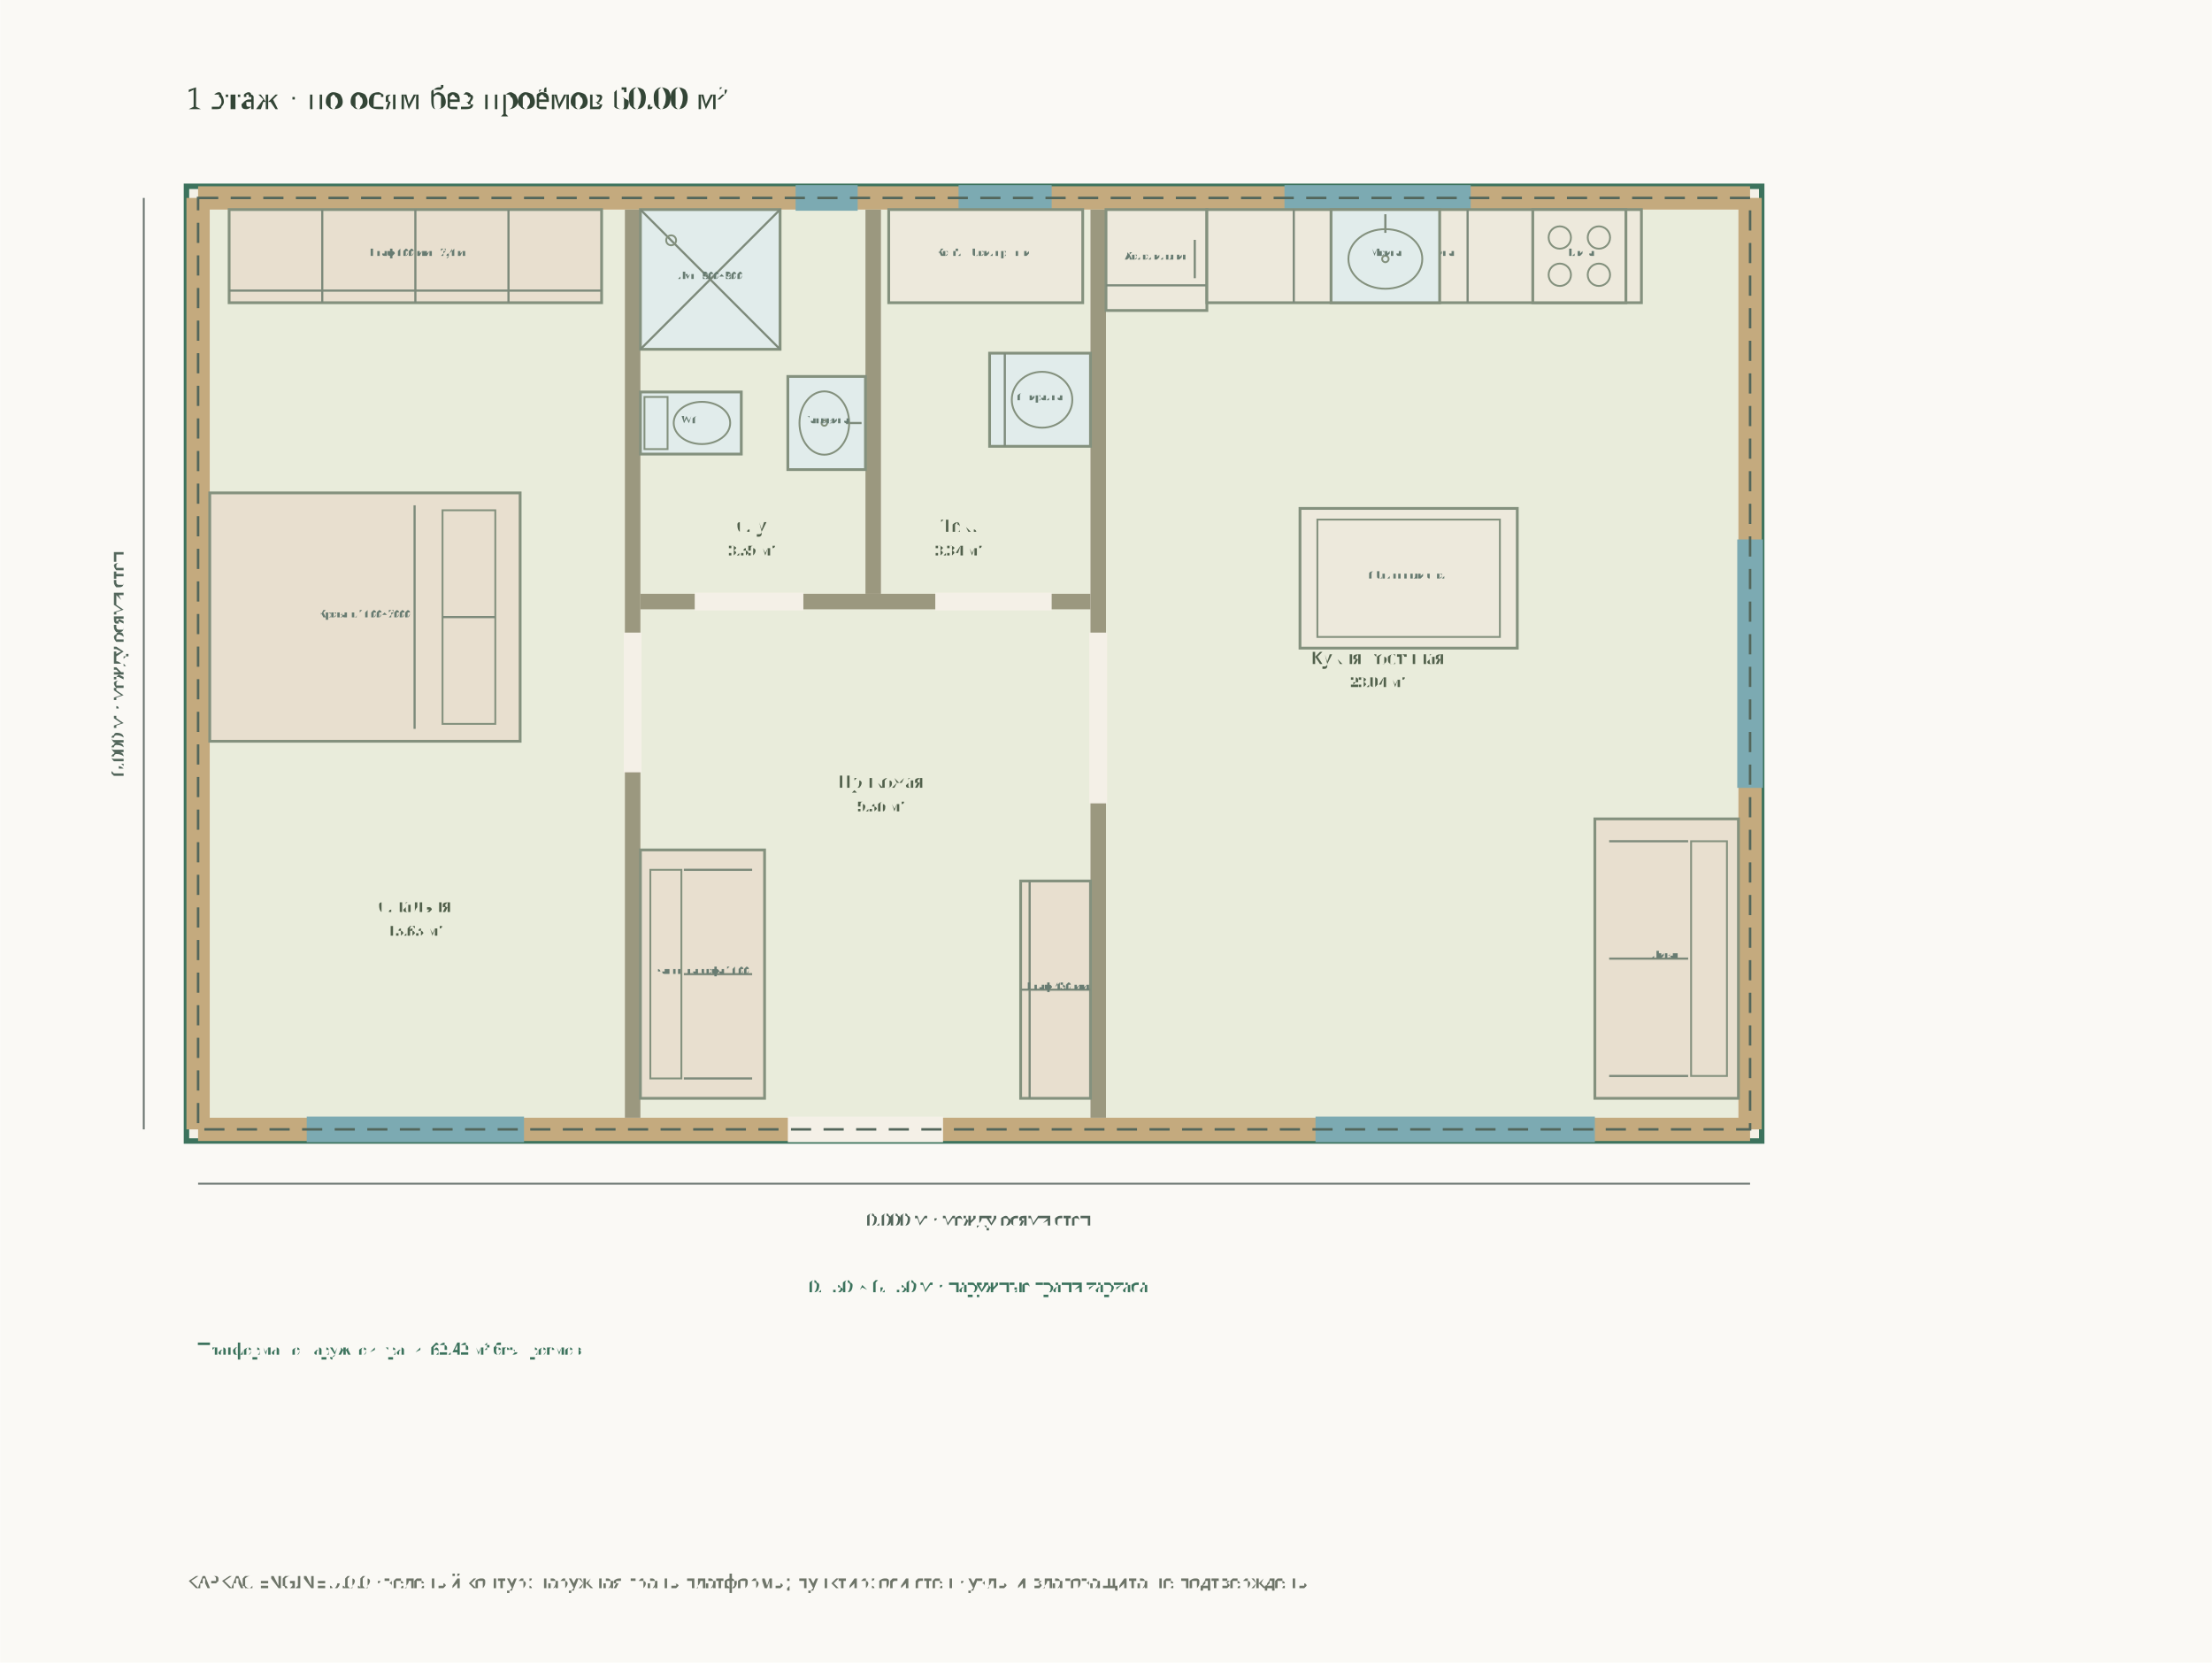
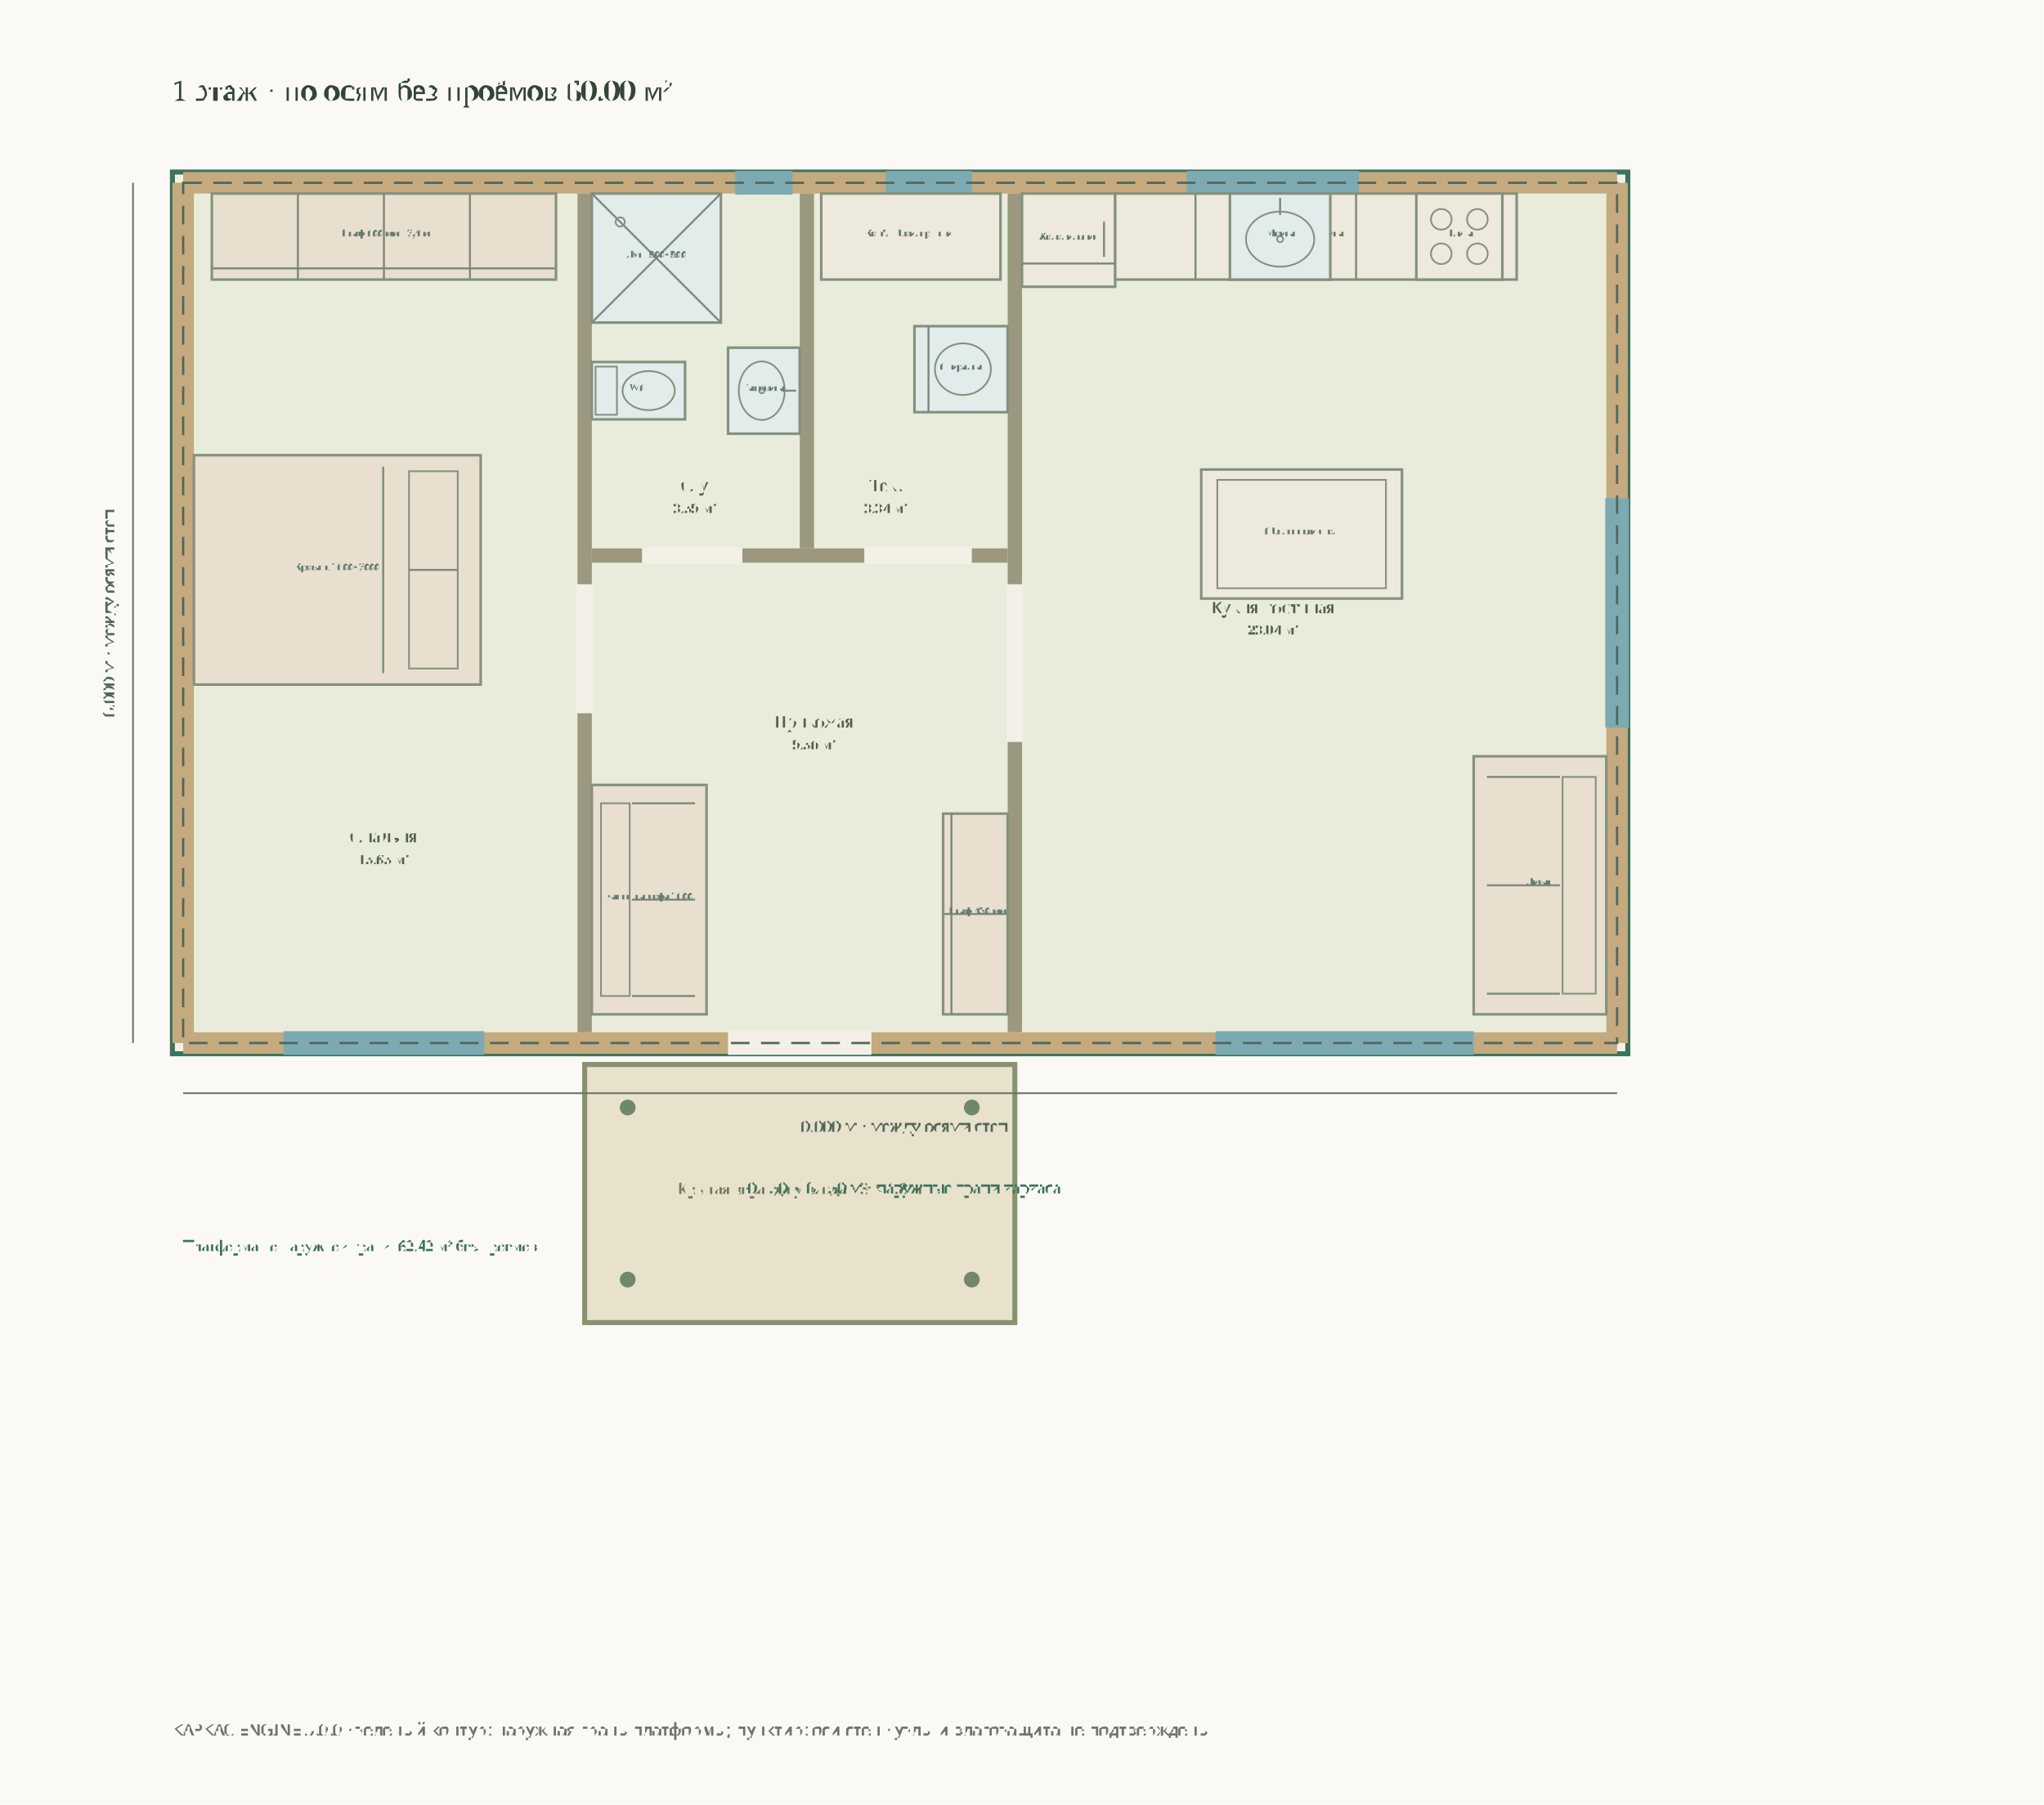
- <svg xmlns="http://www.w3.org/2000/svg" viewBox="0 0 14.25 10.71" width="1400" height="1052">
+ <svg xmlns="http://www.w3.org/2000/svg" viewBox="0 0 14.25 12.585" width="1400" height="1236">
  <rect width="100%" height="100%" fill="#faf9f5" />
  <g data-level="1">
    <text x="1.2" y="0.7" font-size="0.217" fill="#334536">1 этаж · по осям без проёмов 60.00 м²</text>
    <polygon data-reference="platform-outer-face" points="1.2,1.2 11.35,1.2 11.35,7.35 1.2,7.35" fill="#f4f0e7" stroke="#3c735d" stroke-width=".035" />
+     <polygon data-annex-id="PORCH" points="7.075,7.425 4.075,7.425 4.075,9.225 7.075,9.225" fill="#e8e1cc" stroke="#87936f" stroke-width=".035" />
+     <text x="5.575" y="8.325" text-anchor="middle" font-size="0.116" fill="#6e7b58">Крытая веранда у входа · 3 × 1,8 м</text>
+     <circle cx="6.775" cy="7.725" r=".055" fill="#71866d" />
+     <circle cx="6.775" cy="8.925" r=".055" fill="#71866d" />
+     <circle cx="4.375" cy="7.725" r=".055" fill="#71866d" />
+     <circle cx="4.375" cy="8.925" r=".055" fill="#71866d" />
    <polygon points="1.35,1.35 4.025,1.35 4.025,7.2 1.35,7.2" fill="#dce7cd" fill-opacity=".45" />
    <text x="2.675" y="5.875" text-anchor="middle" font-size="0.13" fill="#52614c">Спальня<tspan x="2.675" dy="0.152" font-size="0.101">15.65 м²</tspan>
    </text>
    <polygon points="4.125,3.925 7.025,3.925 7.025,7.2 4.125,7.2" fill="#dce7cd" fill-opacity=".45" />
    <text x="5.675" y="5.075" text-anchor="middle" font-size="0.13" fill="#52614c">Прихожая<tspan x="5.675" dy="0.152" font-size="0.101">9.50 м²</tspan>
    </text>
    <polygon points="4.125,1.35 5.575,1.35 5.575,3.825 4.125,3.825" fill="#dce7cd" fill-opacity=".45" />
    <text x="4.845" y="3.425" text-anchor="middle" font-size="0.13" fill="#52614c">С/у<tspan x="4.845" dy="0.152" font-size="0.101">3.59 м²</tspan>
    </text>
    <polygon points="5.675,1.35 7.025,1.35 7.025,3.825 5.675,3.825" fill="#dce7cd" fill-opacity=".45" />
    <text x="6.175" y="3.425" text-anchor="middle" font-size="0.13" fill="#52614c">Тех.<tspan x="6.175" dy="0.152" font-size="0.101">3.34 м²</tspan>
    </text>
    <polygon points="7.125,1.35 11.2,1.35 11.2,7.2 7.125,7.2" fill="#dce7cd" fill-opacity=".45" />
    <text x="8.875" y="4.275" text-anchor="middle" font-size="0.13" fill="#52614c">Кухня-гостиная<tspan x="8.875" dy="0.152" font-size="0.101">23.84 м²</tspan>
    </text>
    <line x1="1.275" y1="1.275" x2="11.275" y2="1.275" stroke="#c4aa7e" stroke-width="0.15" />
    <line x1="11.275" y1="1.275" x2="11.275" y2="7.275" stroke="#c4aa7e" stroke-width="0.15" />
    <line x1="11.275" y1="7.275" x2="1.275" y2="7.275" stroke="#c4aa7e" stroke-width="0.15" />
    <line x1="1.275" y1="7.275" x2="1.275" y2="1.275" stroke="#c4aa7e" stroke-width="0.15" />
    <line x1="4.075" y1="1.35" x2="4.075" y2="7.2" stroke="#9b987f" stroke-width="0.1" />
    <line x1="7.075" y1="1.35" x2="7.075" y2="7.2" stroke="#9b987f" stroke-width="0.1" />
    <line x1="4.125" y1="3.875" x2="7.025" y2="3.875" stroke="#9b987f" stroke-width="0.1" />
    <line x1="5.625" y1="1.35" x2="5.625" y2="3.825" stroke="#9b987f" stroke-width="0.1" />
    <line x1="6.075" y1="7.275" x2="5.075" y2="7.275" stroke="#f4f0e7" stroke-width="0.165" />
    <line x1="3.375" y1="7.275" x2="1.975" y2="7.275" stroke="#7caab2" stroke-width="0.165" />
    <line x1="10.275" y1="7.275" x2="8.475" y2="7.275" stroke="#7caab2" stroke-width="0.165" />
    <line x1="11.275" y1="3.475" x2="11.275" y2="5.075" stroke="#7caab2" stroke-width="0.165" />
    <line x1="8.275" y1="1.275" x2="9.475" y2="1.275" stroke="#7caab2" stroke-width="0.165" />
    <line x1="5.125" y1="1.275" x2="5.525" y2="1.275" stroke="#7caab2" stroke-width="0.165" />
    <line x1="6.175" y1="1.275" x2="6.775" y2="1.275" stroke="#7caab2" stroke-width="0.165" />
    <line x1="4.075" y1="4.075" x2="4.075" y2="4.975" stroke="#f4f0e7" stroke-width="0.115" />
    <line x1="7.075" y1="4.075" x2="7.075" y2="5.175" stroke="#f4f0e7" stroke-width="0.115" />
    <line x1="4.475" y1="3.875" x2="5.175" y2="3.875" stroke="#f4f0e7" stroke-width="0.115" />
    <line x1="6.025" y1="3.875" x2="6.775" y2="3.875" stroke="#f4f0e7" stroke-width="0.115" />
    <g data-fixture-id="BED-WARDROBE" data-fixture-kind="wardrobe">
      <polygon points="1.475,1.35 3.875,1.35 3.875,1.95 1.475,1.95" fill="#e8dfcf" stroke="#84917e" stroke-width=".018" />
      <polyline points="3.275,1.95 3.275,1.35" fill="none" stroke="#7d8a7b" stroke-width=".014" />
      <polyline points="2.675,1.95 2.675,1.35" fill="none" stroke="#7d8a7b" stroke-width=".014" />
      <polyline points="2.075,1.95 2.075,1.35" fill="none" stroke="#7d8a7b" stroke-width=".014" />
      <polyline points="3.875,1.872 1.475,1.872" fill="none" stroke="#7d8a7b" stroke-width=".014" />
      <text x="2.675" y="1.65" text-anchor="middle" font-size="0.072" fill="#687c72">Шкаф 600 мм · 2,4 м</text>
    </g>
    <g data-fixture-id="BED-160" data-fixture-kind="bed">
      <polygon points="1.35,3.175 3.35,3.175 3.35,4.775 1.35,4.775" fill="#e8dfcf" stroke="#84917e" stroke-width=".018" />
      <polygon points="3.19,3.287 3.19,4.663 2.85,4.663 2.85,3.287" fill="none" stroke="#84917e" stroke-width=".012" />
      <polyline points="2.67,3.255 2.67,4.695" fill="none" stroke="#7d8a7b" stroke-width=".014" />
      <polyline points="3.19,3.975 2.85,3.975" fill="none" stroke="#7d8a7b" stroke-width=".014" />
      <text x="2.35" y="3.975" text-anchor="middle" font-size="0.072" fill="#687c72">Кровать 1600×2000</text>
    </g>
    <g data-fixture-id="ENTRY-SOFA" data-fixture-kind="sofa">
      <polygon points="4.125,7.075 4.125,5.475 4.925,5.475 4.925,7.075" fill="#e8dfcf" stroke="#84917e" stroke-width=".018" />
      <polygon points="4.389,5.603 4.389,6.947 4.189,6.947 4.189,5.603" fill="none" stroke="#84917e" stroke-width=".012" />
      <polyline points="4.845,5.603 4.405,5.603" fill="none" stroke="#7d8a7b" stroke-width=".014" />
      <polyline points="4.845,6.947 4.405,6.947" fill="none" stroke="#7d8a7b" stroke-width=".014" />
      <polyline points="4.845,6.275 4.405,6.275" fill="none" stroke="#7d8a7b" stroke-width=".014" />
      <text x="4.525" y="6.275" text-anchor="middle" font-size="0.072" fill="#687c72">Банкетка/софа 1600</text>
    </g>
    <g data-fixture-id="ENTRY-CLOSET" data-fixture-kind="wardrobe">
      <polygon points="6.575,5.675 7.025,5.675 7.025,7.075 6.575,7.075" fill="#e8dfcf" stroke="#84917e" stroke-width=".018" />
      <polyline points="6.575,6.375 7.025,6.375" fill="none" stroke="#7d8a7b" stroke-width=".014" />
      <polyline points="6.633,7.075 6.633,5.675" fill="none" stroke="#7d8a7b" stroke-width=".014" />
      <text x="6.8" y="6.375" text-anchor="middle" font-size="0.072" fill="#687c72">Шкаф 450 мм</text>
    </g>
    <g data-fixture-id="SHOWER" data-fixture-kind="shower">
      <polygon points="4.125,1.35 5.025,1.35 5.025,2.25 4.125,2.25" fill="#e1eceb" stroke="#84917e" stroke-width=".018" />
      <polyline points="5.025,2.25 4.125,1.35" fill="none" stroke="#7d8a7b" stroke-width=".014" />
      <polyline points="5.025,1.35 4.125,2.25" fill="none" stroke="#7d8a7b" stroke-width=".014" />
      <ellipse cx="4.323" cy="1.548" rx="0.032" ry="0.032" transform="rotate(180 4.323 1.548)" fill="none" stroke="#84917e" stroke-width=".012" />
      <text x="4.575" y="1.8" text-anchor="middle" font-size="0.072" fill="#687c72">Душ 900×900</text>
    </g>
    <g data-fixture-id="WC" data-fixture-kind="wc">
      <polygon points="4.125,2.525 4.775,2.525 4.775,2.925 4.125,2.925" fill="#e1eceb" stroke="#84917e" stroke-width=".018" />
      <polygon points="4.3,2.557 4.3,2.893 4.151,2.893 4.151,2.557" fill="none" stroke="#84917e" stroke-width=".012" />
      <ellipse cx="4.521" cy="2.725" rx="0.136" ry="0.182" transform="rotate(90 4.5215 2.725)" fill="none" stroke="#84917e" stroke-width=".012" />
      <text x="4.45" y="2.725" text-anchor="middle" font-size="0.072" fill="#687c72">WC</text>
    </g>
    <g data-fixture-id="WASHBASIN" data-fixture-kind="washbasin">
      <polygon points="5.075,2.425 5.575,2.425 5.575,3.025 5.075,3.025" fill="#e1eceb" stroke="#84917e" stroke-width=".018" />
      <polyline points="5.45,2.725 5.55,2.725" fill="none" stroke="#7d8a7b" stroke-width=".014" />
      <ellipse cx="5.31" cy="2.725" rx="0.204" ry="0.16" transform="rotate(-90 5.31 2.725)" fill="none" stroke="#84917e" stroke-width=".012" />
      <ellipse cx="5.31" cy="2.725" rx="0.018" ry="0.018" transform="rotate(-90 5.31 2.725)" fill="none" stroke="#84917e" stroke-width=".012" />
      <text x="5.325" y="2.725" text-anchor="middle" font-size="0.072" fill="#687c72">Раковина</text>
    </g>
    <g data-fixture-id="TECH-EQ" data-fixture-kind="utilityEquipment">
      <polygon points="5.725,1.35 6.975,1.35 6.975,1.95 5.725,1.95" fill="#ede9dc" stroke="#84917e" stroke-width=".018" />
      <text x="6.35" y="1.65" text-anchor="middle" font-size="0.072" fill="#687c72">Котёл / бойлер / щит</text>
    </g>
    <g data-fixture-id="WASHER" data-fixture-kind="washer">
      <polygon points="6.375,2.275 7.025,2.275 7.025,2.875 6.375,2.875" fill="#e1eceb" stroke="#84917e" stroke-width=".018" />
      <polyline points="6.473,2.875 6.473,2.275" fill="none" stroke="#7d8a7b" stroke-width=".014" />
      <ellipse cx="6.713" cy="2.575" rx="0.18" ry="0.195" transform="rotate(-90 6.713 2.575)" fill="none" stroke="#84917e" stroke-width=".012" />
      <text x="6.7" y="2.575" text-anchor="middle" font-size="0.072" fill="#687c72">Стиралка</text>
    </g>
    <g data-fixture-id="FRIDGE" data-fixture-kind="fridge">
      <polygon points="7.125,1.35 7.775,1.35 7.775,2 7.125,2" fill="#ede9dc" stroke="#84917e" stroke-width=".018" />
      <polyline points="7.775,1.838 7.125,1.838" fill="none" stroke="#7d8a7b" stroke-width=".014" />
      <polyline points="7.697,1.792 7.697,1.545" fill="none" stroke="#7d8a7b" stroke-width=".014" />
      <text x="7.45" y="1.675" text-anchor="middle" font-size="0.072" fill="#687c72">Холодильник</text>
    </g>
    <g data-fixture-id="KITCHEN-RUN" data-fixture-kind="kitchenRun">
      <polygon points="7.775,1.35 10.575,1.35 10.575,1.95 7.775,1.95" fill="#ede9dc" stroke="#84917e" stroke-width=".018" />
      <polyline points="10.015,1.95 10.015,1.35" fill="none" stroke="#7d8a7b" stroke-width=".014" />
      <polyline points="9.455,1.95 9.455,1.35" fill="none" stroke="#7d8a7b" stroke-width=".014" />
      <polyline points="8.895,1.95 8.895,1.35" fill="none" stroke="#7d8a7b" stroke-width=".014" />
      <polyline points="8.335,1.95 8.335,1.35" fill="none" stroke="#7d8a7b" stroke-width=".014" />
      <text x="9.175" y="1.65" text-anchor="middle" font-size="0.072" fill="#687c72">Столешница</text>
    </g>
    <g data-fixture-id="SINK" data-fixture-kind="sink">
      <polygon points="8.575,1.35 9.275,1.35 9.275,1.95 8.575,1.95" fill="#e1eceb" stroke="#84917e" stroke-width=".018" />
      <polyline points="8.925,1.5 8.925,1.38" fill="none" stroke="#7d8a7b" stroke-width=".014" />
      <ellipse cx="8.925" cy="1.668" rx="0.238" ry="0.192" transform="rotate(180 8.925 1.668)" fill="none" stroke="#84917e" stroke-width=".012" />
      <ellipse cx="8.925" cy="1.668" rx="0.021" ry="0.021" transform="rotate(180 8.925 1.668)" fill="none" stroke="#84917e" stroke-width=".012" />
      <text x="8.925" y="1.65" text-anchor="middle" font-size="0.072" fill="#687c72">Мойка</text>
    </g>
    <g data-fixture-id="HOB" data-fixture-kind="hob">
      <polygon points="9.875,1.35 10.475,1.35 10.475,1.95 9.875,1.95" fill="#ede9dc" stroke="#84917e" stroke-width=".018" />
      <ellipse cx="10.301" cy="1.77" rx="0.072" ry="0.072" transform="rotate(180 10.301 1.77)" fill="none" stroke="#84917e" stroke-width=".012" />
      <ellipse cx="10.301" cy="1.53" rx="0.072" ry="0.072" transform="rotate(180 10.301 1.53)" fill="none" stroke="#84917e" stroke-width=".012" />
      <ellipse cx="10.049" cy="1.77" rx="0.072" ry="0.072" transform="rotate(180 10.049 1.77)" fill="none" stroke="#84917e" stroke-width=".012" />
      <ellipse cx="10.049" cy="1.53" rx="0.072" ry="0.072" transform="rotate(180 10.049 1.53)" fill="none" stroke="#84917e" stroke-width=".012" />
      <text x="10.175" y="1.65" text-anchor="middle" font-size="0.072" fill="#687c72">Плита</text>
    </g>
    <g data-fixture-id="TABLE" data-fixture-kind="table">
      <polygon points="8.375,3.275 9.775,3.275 9.775,4.175 8.375,4.175" fill="#ede9dc" stroke="#84917e" stroke-width=".018" />
      <polygon points="8.487,3.347 9.663,3.347 9.663,4.103 8.487,4.103" fill="none" stroke="#84917e" stroke-width=".012" />
      <text x="9.075" y="3.725" text-anchor="middle" font-size="0.072" fill="#687c72">Обеденный стол</text>
    </g>
    <g data-fixture-id="SOFA" data-fixture-kind="sofa">
      <polygon points="11.2,5.275 11.2,7.075 10.275,7.075 10.275,5.275" fill="#e8dfcf" stroke="#84917e" stroke-width=".018" />
      <polygon points="10.895,6.931 10.895,5.419 11.126,5.419 11.126,6.931" fill="none" stroke="#84917e" stroke-width=".012" />
      <polyline points="10.367,6.931 10.876,6.931" fill="none" stroke="#7d8a7b" stroke-width=".014" />
      <polyline points="10.367,5.419 10.876,5.419" fill="none" stroke="#7d8a7b" stroke-width=".014" />
      <polyline points="10.367,6.175 10.876,6.175" fill="none" stroke="#7d8a7b" stroke-width=".014" />
      <text x="10.738" y="6.175" text-anchor="middle" font-size="0.072" fill="#687c72">Диван</text>
    </g>
    <polygon data-reference="wall-axes" points="1.275,1.275 11.275,1.275 11.275,7.275 1.275,7.275" fill="none" stroke="#53665b" stroke-width=".016" stroke-dasharray=".13 .08" />
    <line x1="1.275" y1="7.625" x2="11.275" y2="7.625" stroke="#68736e" stroke-width=".012" />
    <text x="6.275" y="7.895" text-anchor="middle" font-size="0.123" fill="#53665b">10.000 м · между осями стен</text>
    <line x1="0.925" y1="1.275" x2="0.925" y2="7.275" stroke="#68736e" stroke-width=".012" />
    <text transform="translate(0.795 4.275) rotate(-90)" text-anchor="middle" font-size="0.123" fill="#53665b">6.000 м · между осями стен</text>
    <text x="1.275" y="8.725" font-size="0.109" fill="#3c735d">Платформа по наружной грани: 62.42 м² без проёмов</text>
    <text x="6.275" y="8.325" text-anchor="middle" font-size="0.123" fill="#3c735d">10.150 × 6.150 м · наружные грани каркаса</text>
  </g>
-   <text x="1.2" y="10.23" font-family="sans-serif" font-size="0.116" fill="#6e7569">КАРКАС ENGINE 5.0.0 · зелёный контур: наружная грань платформы; пунктир: оси стен · узлы и влагозащита не подтверждены</text>
+   <text x="1.2" y="12.105" font-family="sans-serif" font-size="0.116" fill="#6e7569">КАРКАС ENGINE 5.0.0 · зелёный контур: наружная грань платформы; пунктир: оси стен · узлы и влагозащита не подтверждены</text>
</svg>
